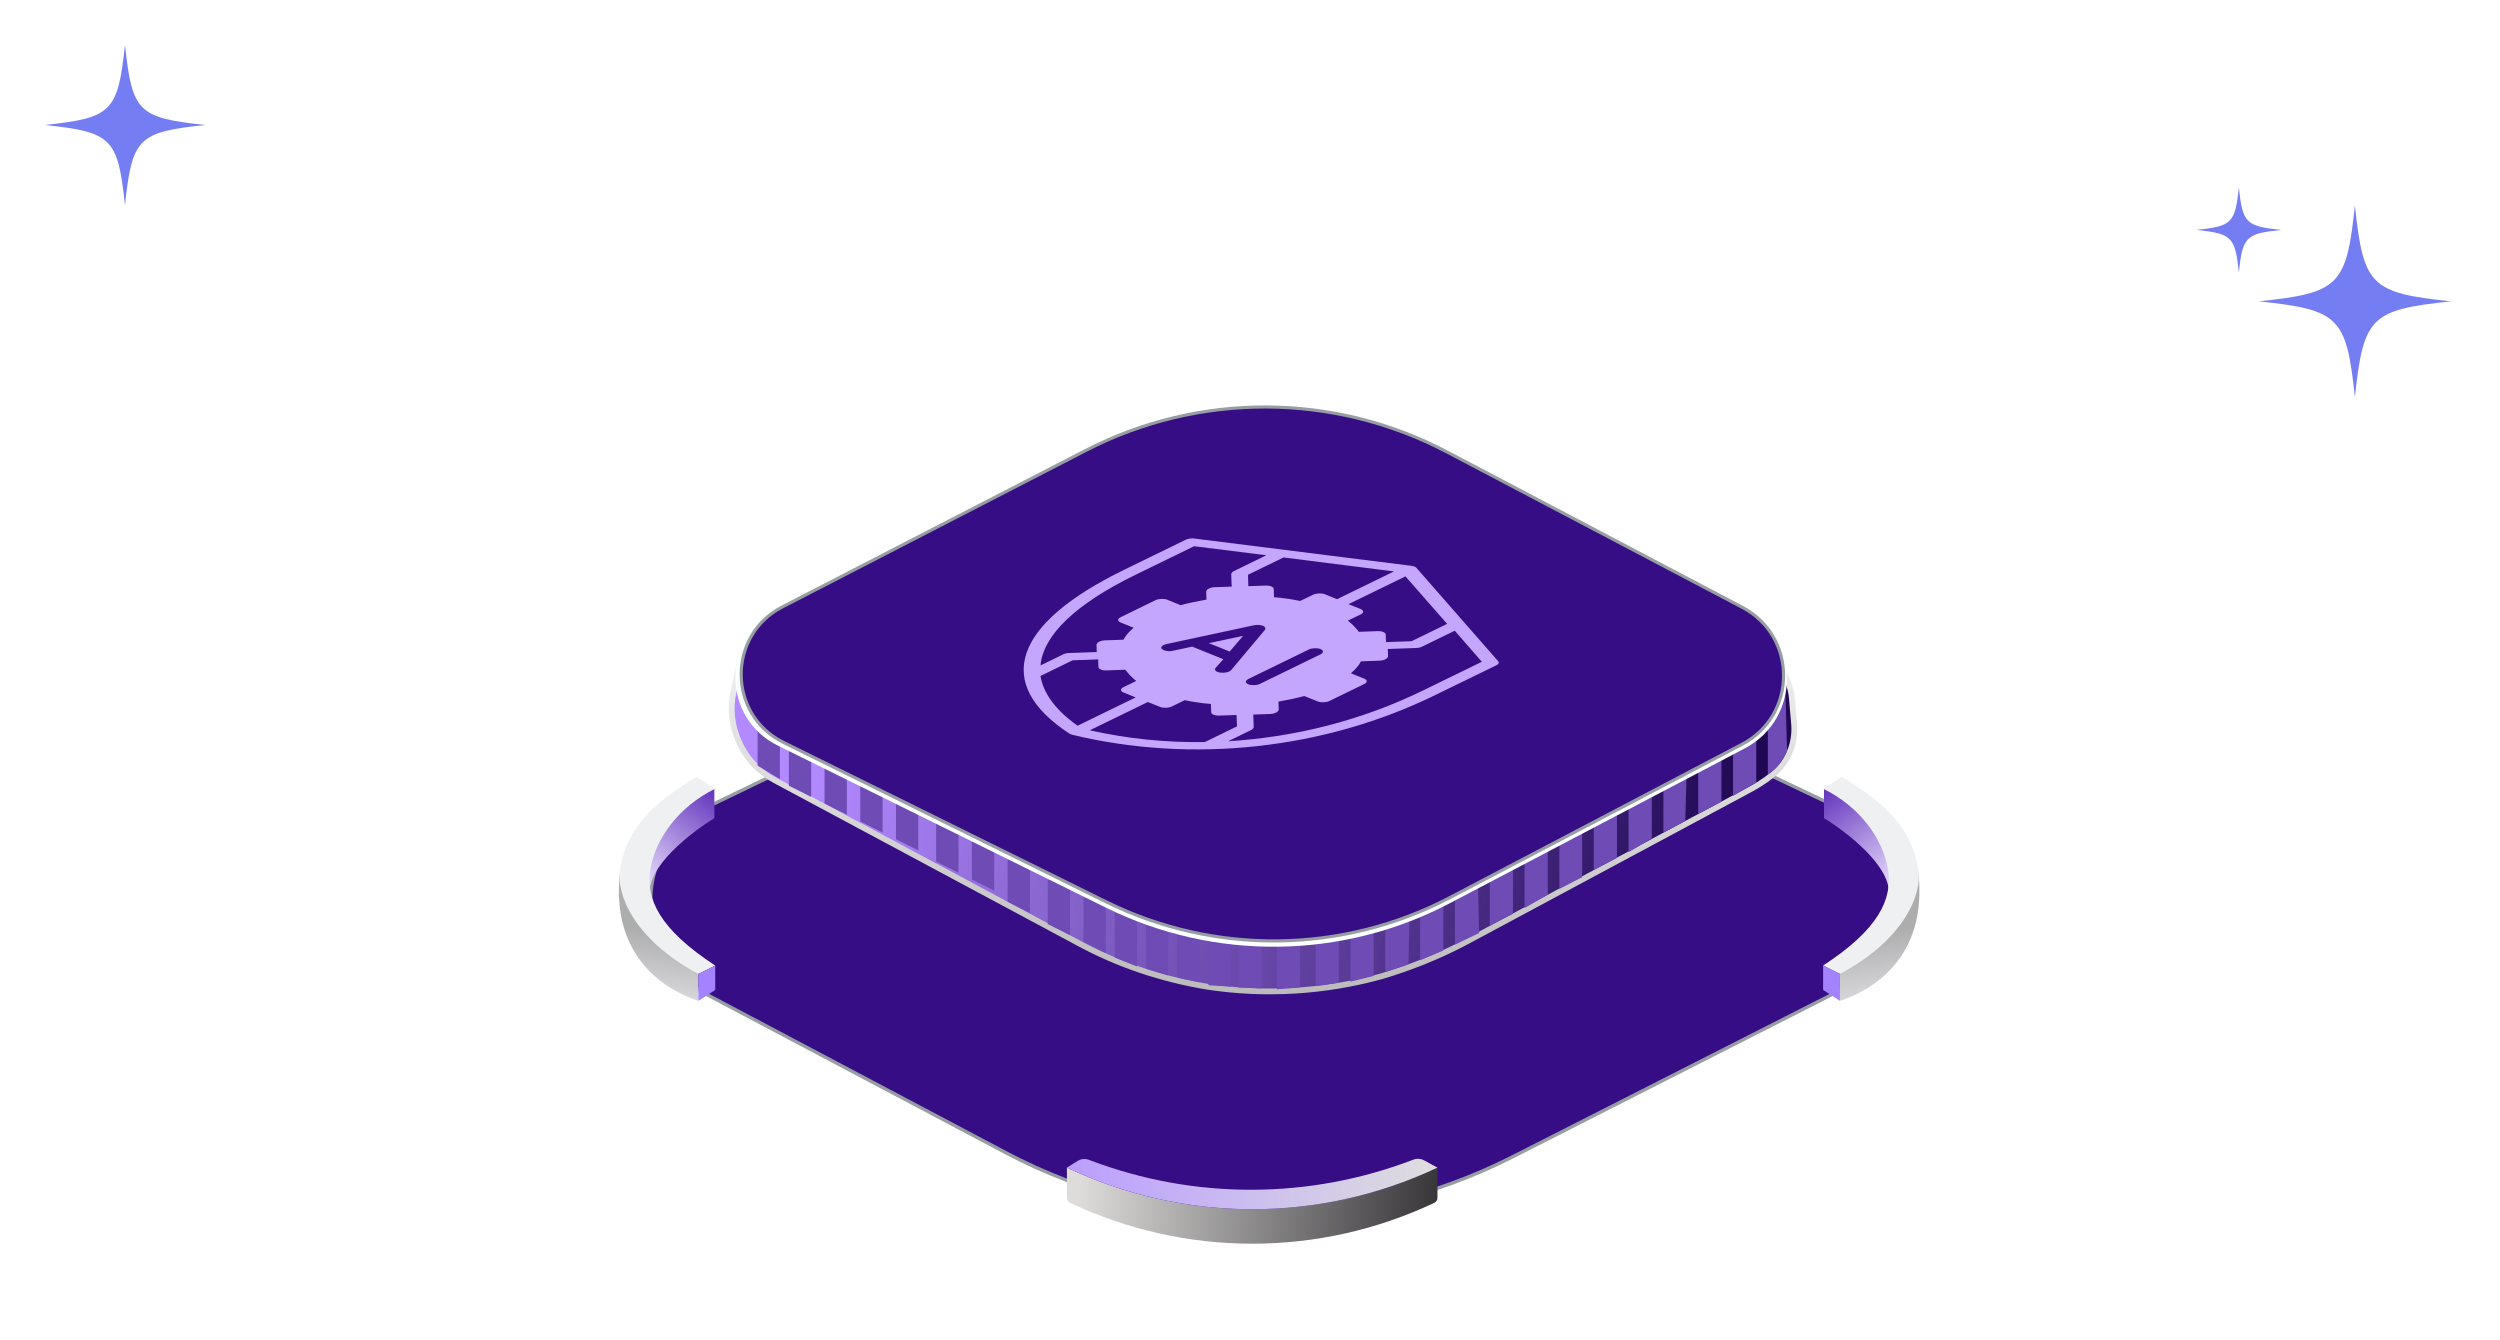
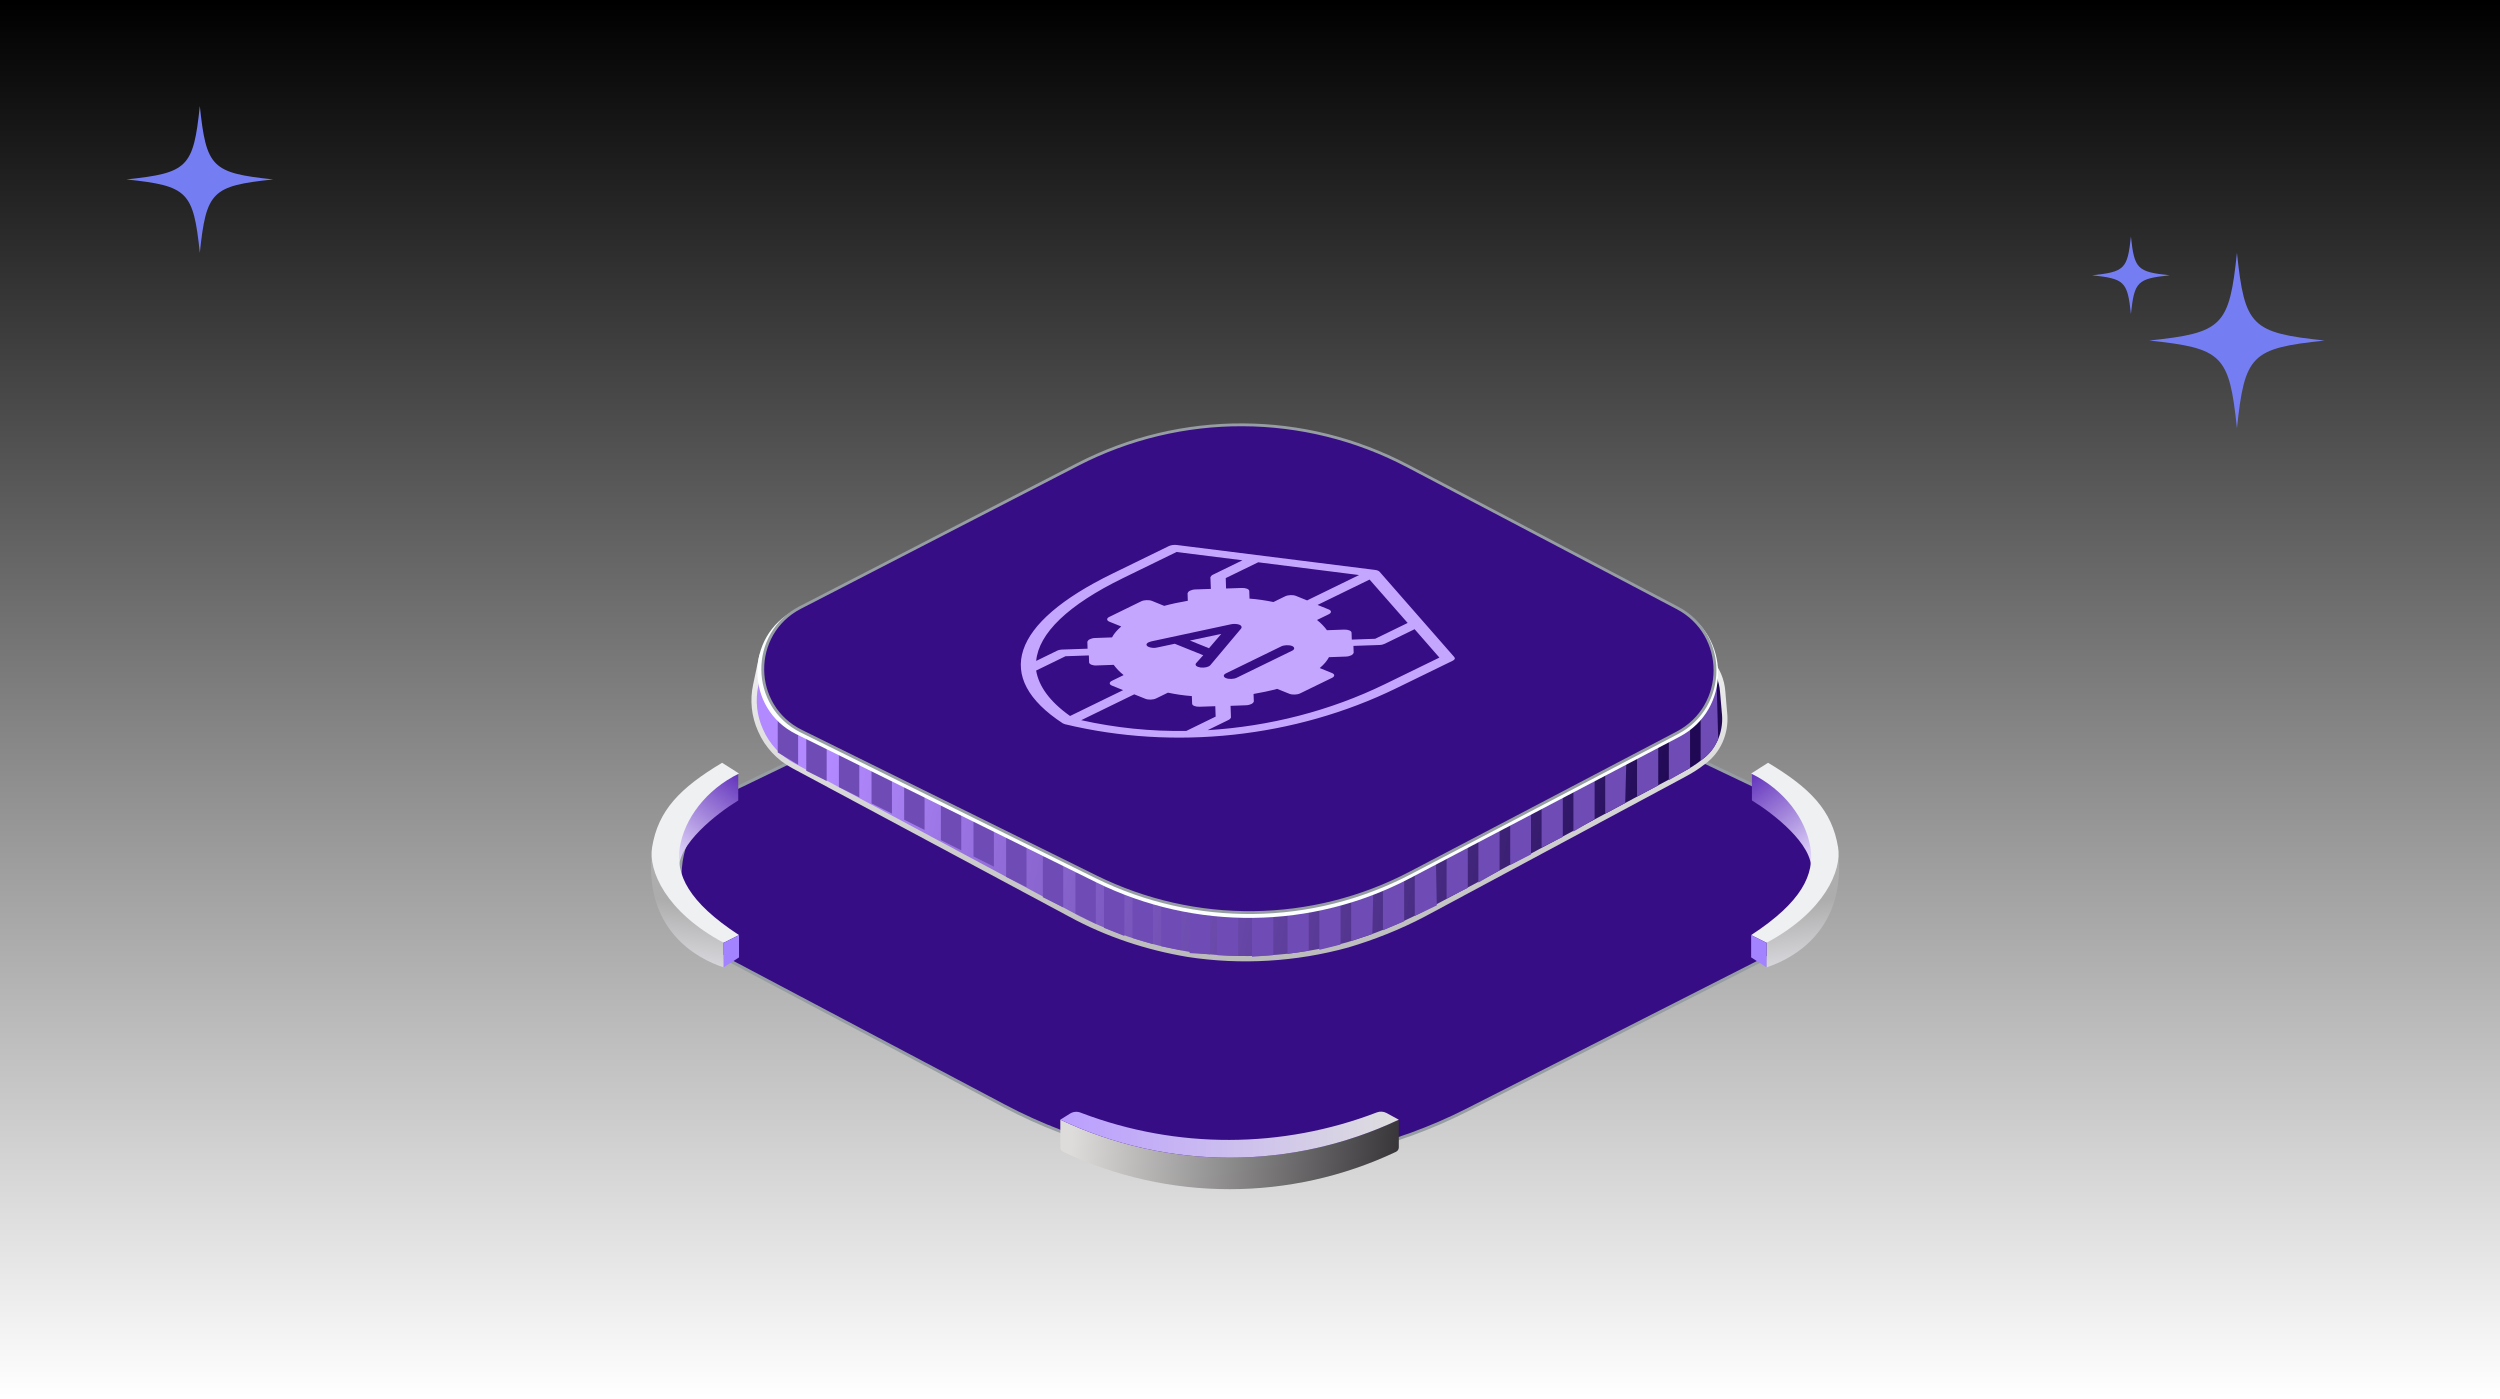
- <svg xmlns="http://www.w3.org/2000/svg" width="560" height="300" viewBox="0 0 560 300" fill="none" role="img" aria-label="Agentic AI Security">
+ <svg xmlns="http://www.w3.org/2000/svg" width="613" height="343" viewBox="0 0 613 343" fill="none" role="img" aria-label="Agentic AI Security">
  <style>@keyframes f{0%,100%{transform:translateY(0)}50%{transform:translateY(-7px)}}@keyframes p{0%,100%{opacity:.55}50%{opacity:1}}@keyframes t{0%,100%{opacity:.35;transform:scale(.8)}50%{opacity:1;transform:scale(1)}}.fl{animation:f 5s ease-in-out infinite}.pu{animation:p 3.5s ease-in-out infinite}.tw{transform-box:fill-box;transform-origin:center;animation:t 3s ease-in-out infinite}.d1{animation-delay:-1s}.d2{animation-delay:-2s}@media (prefers-reduced-motion:reduce){*{animation:none!important}}</style>
  <defs>
    <linearGradient id="as" x1="45.6" y1="57" x2="247.5" y2="96.4" gradientUnits="userSpaceOnUse">
      <stop stop-color="#B289FF" />
      <stop offset="1" stop-color="#200854" />
    </linearGradient>
    <linearGradient id="ak" x1="0" y1="43.5" x2="0" y2="144.1" gradientUnits="userSpaceOnUse">
      <stop stop-color="#fff" />
      <stop offset="1" stop-color="#BABABA" />
    </linearGradient>
    <linearGradient id="l0" x1="44.14" y1="58.29" x2="28.3" y2="79.42" gradientUnits="userSpaceOnUse">
      <stop stop-color="#6739BE" />
      <stop offset="1" stop-color="#ECE3FF" />
    </linearGradient>
    <linearGradient id="l1" x1="33.95" y1="89.22" x2="31.54" y2="104.5" gradientUnits="userSpaceOnUse">
      <stop stop-color="#ADADAD" />
      <stop offset="1" stop-color="#DBDADF" />
    </linearGradient>
    <linearGradient id="f0" x1="125.63" y1="150.53" x2="205.99" y2="155.44" gradientUnits="userSpaceOnUse">
      <stop stop-color="#DDDCDA" />
      <stop offset="1" stop-color="#373538" />
    </linearGradient>
    <linearGradient id="f1" x1="122.99" y1="0" x2="205.99" y2="0" gradientUnits="userSpaceOnUse">
      <stop stop-color="#BA9EFF" />
      <stop offset="1" stop-color="#DEDEDE" />
    </linearGradient>
+     <linearGradient id="bg" x1="0" y1="0" x2="0" y2="1">
+       <stop stop-color="#000" />
+       <stop offset="1" stop-color="#000" stop-opacity="0" />
+     </linearGradient>
  </defs>
-   <g transform="translate(116 80)">
+   <rect width="613" height="343" fill="url(#bg)" />
+   <g transform="translate(137 93)">
    <g transform="translate(0 39.7)">
      <path d="M124.66 21.4C152.16 8.13 184.19 8.06 211.75 21.19L296.73 61.67C313.4 69.62 313.71 93.24 297.24 101.61L222.84 139.42C187.08 157.59 144.72 157.25 109.27 138.49L42.4 103.11C25.17 94 25.63 69.17 43.19 60.7L124.66 21.4Z" fill="#360D84" stroke="#969DA3" stroke-width=".75" />
      <path d="M44.02 63.57V56.97L41.95 56.59L39.68 56.02C38.61 56.72 35.57 59.01 31.95 62.63C28.33 66.25 27.92 74.95 28.18 78.85C28.87 82.12 30.1 87.07 29.5 80.74C28.89 74.4 38.93 66.65 44.02 63.57Z" fill="url(#l0)" />
      <path d="M40.44 104.5V98.47L27.7 80.9C26.27 78.91 25.33 75.89 22.89 75.64C20.63 95.26 33.9 102.37 40.44 104.5Z" fill="url(#l1)" />
      <path d="M44.21 56.97C36.1 60.93 30.83 68.06 29.68 75.08C28.61 81.67 31.76 88.47 44.21 96.58L40.44 98.47C26.12 90.8 21.97 80.69 22.89 75.08C24.37 66.02 29.68 60.55 40.06 54.33L44.21 56.97Z" fill="#EFF0F2" />
      <path d="M40.44 98.47L44.21 96.58V102.05L40.44 104.5V98.47Z" fill="#A383FF" />
      <g transform="translate(336.59 0) scale(-1 1)">
        <path d="M44.02 63.57V56.97L41.95 56.59L39.68 56.02C38.61 56.72 35.57 59.01 31.95 62.63C28.33 66.25 27.92 74.95 28.18 78.85C28.87 82.12 30.1 87.07 29.5 80.74C28.89 74.4 38.93 66.65 44.02 63.57Z" fill="url(#l0)" />
        <path d="M40.44 104.5V98.47L27.7 80.9C26.27 78.91 25.33 75.89 22.89 75.64C20.63 95.26 33.9 102.37 40.44 104.5Z" fill="url(#l1)" />
        <path d="M44.21 56.97C36.1 60.93 30.83 68.06 29.68 75.08C28.61 81.67 31.76 88.47 44.21 96.58L40.44 98.47C26.12 90.8 21.97 80.69 22.89 75.08C24.37 66.02 29.68 60.55 40.06 54.33L44.21 56.97Z" fill="#EFF0F2" />
        <path d="M40.44 98.47L44.21 96.58V102.05L40.44 104.5V98.47Z" fill="#A383FF" />
      </g>
      <path d="M122.99 141.85C149.26 154.27 179.72 154.27 205.99 141.85V148.62C205.99 149.1 205.72 149.53 205.29 149.73C179.46 161.94 149.52 161.94 123.69 149.73C123.26 149.53 122.99 149.1 122.99 148.62V141.85Z" fill="url(#f0)" />
      <path d="M125.36 140.36C126.12 139.88 127.07 139.78 127.92 140.1L128.31 140.25C151.61 149.06 177.34 148.99 200.6 140.06C201.39 139.76 202.26 139.82 203 140.22L205.99 141.85C179.72 154.27 149.26 154.27 122.99 141.85L125.36 140.36Z" fill="url(#f1)" />
    </g>
    <g class="fl">
      <g transform="translate(28 0)">
        <path d="M20.3 75L21.8 67.9C21.8 67.8 21.9 67.7 22 67.7L116.8 47.7C130.1 44.9 143.8 44.8 157.1 47.4L247 64.9C252.7 66 257 70.8 257.4 76.6L257.9 82.4C258.2 86.8 256.3 91.2 252.7 93.8C251.2 95 249.6 96 247.9 96.9L184 131.2C178.1 134.3 171.8 136.8 165.4 138.7C152.7 142.2 139.3 143 126.3 141C116.2 139.3 106.5 136.1 97.5 131.2L29.6 94.8C26 92.9 23.1 89.8 21.5 86.1C19.9 82.6 19.5 78.7 20.3 75Z" fill="url(#as)" stroke="url(#ak)" stroke-width="1.3" />
        <g fill="#6F4BB5">
          <path d="M133.4 131.6H138.6V141.4L133.4 141.2Z" />
          <path d="M126.7 130H131.7V141L126.7 140.7Z" />
          <path d="M119.7 128H124.7V140L119.7 139Z" />
          <path d="M112.7 126H117.7V138.5L112.7 137Z" />
          <path d="M105.7 124H110.7V136.5L105.7 134.5Z" />
          <path d="M98.7 121H103.7V133.5L98.7 131Z" />
          <path d="M90.7 117H95.7V129.5L90.7 127Z" />
          <path d="M81.7 112H86.7V124.5L81.7 122Z" />
          <path d="M73.7 107H78.7V119.5L73.7 117Z" />
          <path d="M65.7 103H70.7V115.5L65.7 113Z" />
          <path d="M56.7 98H61.7V110.5L56.7 108Z" />
          <path d="M48.7 94H53.7V106.5L48.7 104Z" />
          <path d="M40.7 90H45.7V102.5L40.7 100Z" />
          <path d="M32.7 86H37.7V98.5L32.7 96Z" />
          <path d="M25.7 82H30.7V94.5L25.7 91.5Z" />
          <path d="M142 131.6H147.2V141.2L142 141.6Z" />
          <path d="M150.7 130.8H155.9V140.1L150.7 140.9Z" />
          <path d="M158.5 130.3L163.7 129V138.6L158.5 139.9Z" />
          <path d="M166.3 127.3L171.7 126.4L171.5 136L166.3 137.7Z" />
          <path d="M174.1 123H179.3V132.9L174.1 135.1Z" />
          <path d="M181.9 118.6H187.1L187.3 129L181.9 131.6Z" />
          <path d="M189.7 114.3H194.9V124.7L189.7 127.3Z" />
          <path d="M197.5 110H202.7V120.4L197.5 123.4Z" />
          <path d="M205.3 105.7H210.4V116.5L205.3 119.1Z" />
          <path d="M213 101.3H218.2V112.2L213 114.8Z" />
          <path d="M220.8 97H226V107.8L220.8 110.9Z" />
          <path d="M228.6 92.7H233.8L233.5 103.9L228.6 106.5Z" />
          <path d="M236.4 88.3H241.6V99.6L236.4 102.3Z" />
          <path d="M244.2 84H249.4V95.3L244.2 98.3Z" />
          <path d="M252 73.6H255.9L256.3 88.3L255.4 90C254.9 90.9 254.2 91.7 253.4 92.4L252 93.5Z" />
        </g>
        <path d="M99.1 20.9C124.5 7.8 154.7 7.9 180 21.2L246.9 56.4C259.4 63 259.4 81 246.9 87.6L180.8 122.3C156.7 135 128 135.3 103.7 123.3L30.2 87C17.7 80.8 17.5 63 29.9 56.6L99.1 20.9Z" fill="#FCFFFF" />
        <path d="M99.21 20.9C124.61 7.8 154.81 7.93 180.11 21.23L246.27 56.04C258.61 62.53 258.6 80.21 246.25 86.7L180.81 121.04C156.74 133.67 128.08 134.02 103.71 121.98L31.5 86.3C18.99 80.12 18.84 62.34 31.24 55.95L99.21 20.9Z" fill="#360D84" stroke="#969DA3" stroke-width=".7" />
        <g class="pu d1" fill="#C5A6FF">
          <path d="M126.77 64.06L131.44 65.95L134.46 62.43L126.77 64.06Z" />
          <path d="M191.59 68.11L173.28 47.2C173.09 46.97 172.65 46.8 172.13 46.74L123.6 40.64C122.98 40.54 122.12 40.65 121.6 40.9L107.74 47.67C82.91 59.77 78.42 73.15 95.61 84.37L96.14 84.58C122.92 91.05 152.5 87.89 177.32 75.78L191.19 69.02C191.7 68.77 191.87 68.45 191.59 68.11ZM170.82 49.11L180.16 59.75L172.19 63.63L166.46 63.83L166.4 62.13C166.38 61.67 165.59 61.34 164.54 61.38L160.37 61.53C159.73 60.66 158.91 59.79 157.93 59.02L160.84 57.6C161.53 57.26 161.51 56.72 160.8 56.43L158.06 55.33L170.82 49.11ZM151.84 66.55L138.23 73.19C137.54 73.53 136.33 73.57 135.62 73.28C134.91 73 134.89 72.46 135.58 72.12L149.19 65.48C149.87 65.15 151.09 65.11 151.8 65.39C152.5 65.68 152.52 66.22 151.84 66.55ZM143.51 44.87L168.25 48L155.5 54.22L152.76 53.11C152.06 52.82 150.84 52.87 150.15 53.2L147.24 54.62C145.31 54.22 143.48 53.94 141.38 53.78L141.32 51.92C141.3 51.46 140.5 51.13 139.46 51.17L135.63 51.3L135.55 48.75L143.51 44.87ZM94.21 66.55L89.07 69.06C89.7 62.29 96.86 55.33 110.39 48.74L123.48 42.35L139.66 44.38L132.38 47.93C132.04 48.1 131.88 48.34 131.79 48.53L131.9 51.4L128.07 51.53C127.55 51.55 127.12 51.68 126.77 51.85C126.43 52.01 126.27 52.25 126.19 52.45L126.25 54.31C124.26 54.65 122.27 55.07 120.46 55.56L117.46 54.34C116.75 54.06 115.53 54.1 114.85 54.43L106.97 58.28C106.29 58.61 106.31 59.15 107.02 59.44L109.93 60.61C108.92 61.5 108.16 62.34 107.67 63.29L103.5 63.44C102.98 63.45 102.55 63.58 102.2 63.75C101.86 63.92 101.7 64.16 101.62 64.35L101.67 66.06L95.24 66.28C95.07 66.29 94.55 66.38 94.21 66.55ZM97.38 82.56C92.38 79.02 89.72 75.27 89.06 71.42L96.26 67.91L101.99 67.71L102.05 69.42C102.07 69.88 102.95 70.24 103.91 70.17L108.08 70.02C108.72 70.89 109.53 71.75 110.52 72.53L107.61 73.95C106.92 74.29 106.94 74.83 107.65 75.11L110.39 76.22L97.38 82.56ZM130.03 67.66L123.05 64.85L118.73 65.77C118.04 65.95 117.25 65.86 116.72 65.65C116.55 65.58 116.37 65.51 116.28 65.39C115.83 64.98 116.33 64.5 117.28 64.27L136.9 60.06C137.5 59.92 138.38 59.97 138.91 60.18C139.44 60.4 139.53 60.74 139.37 61.06L131.76 70.12C131.35 70.56 130.4 70.79 129.35 70.67C128.38 70.51 127.93 70.1 128.27 69.63L130.03 67.66ZM125.89 86.22C117.19 86.37 108.53 85.47 100.11 83.59L113.12 77.25L115.86 78.35C116.57 78.64 117.78 78.6 118.47 78.26L121.38 76.84C123.31 77.24 125.15 77.53 127.24 77.68L127.31 79.54C127.32 80.01 128.12 80.33 129.16 80.29L132.99 80.16L133.08 82.71L125.89 86.22ZM174.67 74.71C161.15 81.31 146.22 85.12 131.1 86.04L136.24 83.53C136.58 83.37 136.75 83.13 136.83 82.93L136.73 80.07L140.55 79.93C141.07 79.91 141.5 79.78 141.85 79.62C142.19 79.45 142.36 79.21 142.44 79.01L142.37 77.16C144.36 76.82 146.35 76.4 148.16 75.91L151.16 77.12C151.87 77.41 153.09 77.36 153.77 77.03L161.65 73.19C162.33 72.85 162.31 72.31 161.61 72.03L158.6 70.81C159.62 69.93 160.37 69.09 160.86 68.14L165.03 67.99C165.56 67.97 165.99 67.84 166.33 67.68C166.67 67.51 166.84 67.27 166.92 67.07L166.86 65.37L173.29 65.15C173.81 65.13 174.25 65 174.59 64.83L181.86 61.28L187.94 68.24L174.67 74.71Z" />
        </g>
      </g>
    </g>
  </g>
-   <g transform="translate(506 46) scale(1.000)">
+   <g transform="translate(527 62) scale(1.000)">
    <path class="tw " d="M43 21.5C25 23.4 23.4 25 21.5 43C19.6 25 18 23.4 0 21.5C18 19.6 19.6 18 21.5 0C23.4 18 25 19.6 43 21.5Z" fill="#747EF2" />
  </g>
-   <g transform="translate(492 42) scale(0.442)">
+   <g transform="translate(513 58) scale(0.442)">
    <path class="tw d1" d="M43 21.5C25 23.4 23.4 25 21.5 43C19.6 25 18 23.4 0 21.5C18 19.6 19.6 18 21.5 0C23.4 18 25 19.6 43 21.5Z" fill="#747EF2" />
  </g>
-   <g transform="translate(10 10) scale(0.837)">
+   <g transform="translate(31 26) scale(0.837)">
    <path class="tw d2" d="M43 21.5C25 23.4 23.4 25 21.5 43C19.6 25 18 23.4 0 21.5C18 19.6 19.6 18 21.5 0C23.4 18 25 19.6 43 21.5Z" fill="#747EF2" />
  </g>
</svg>
